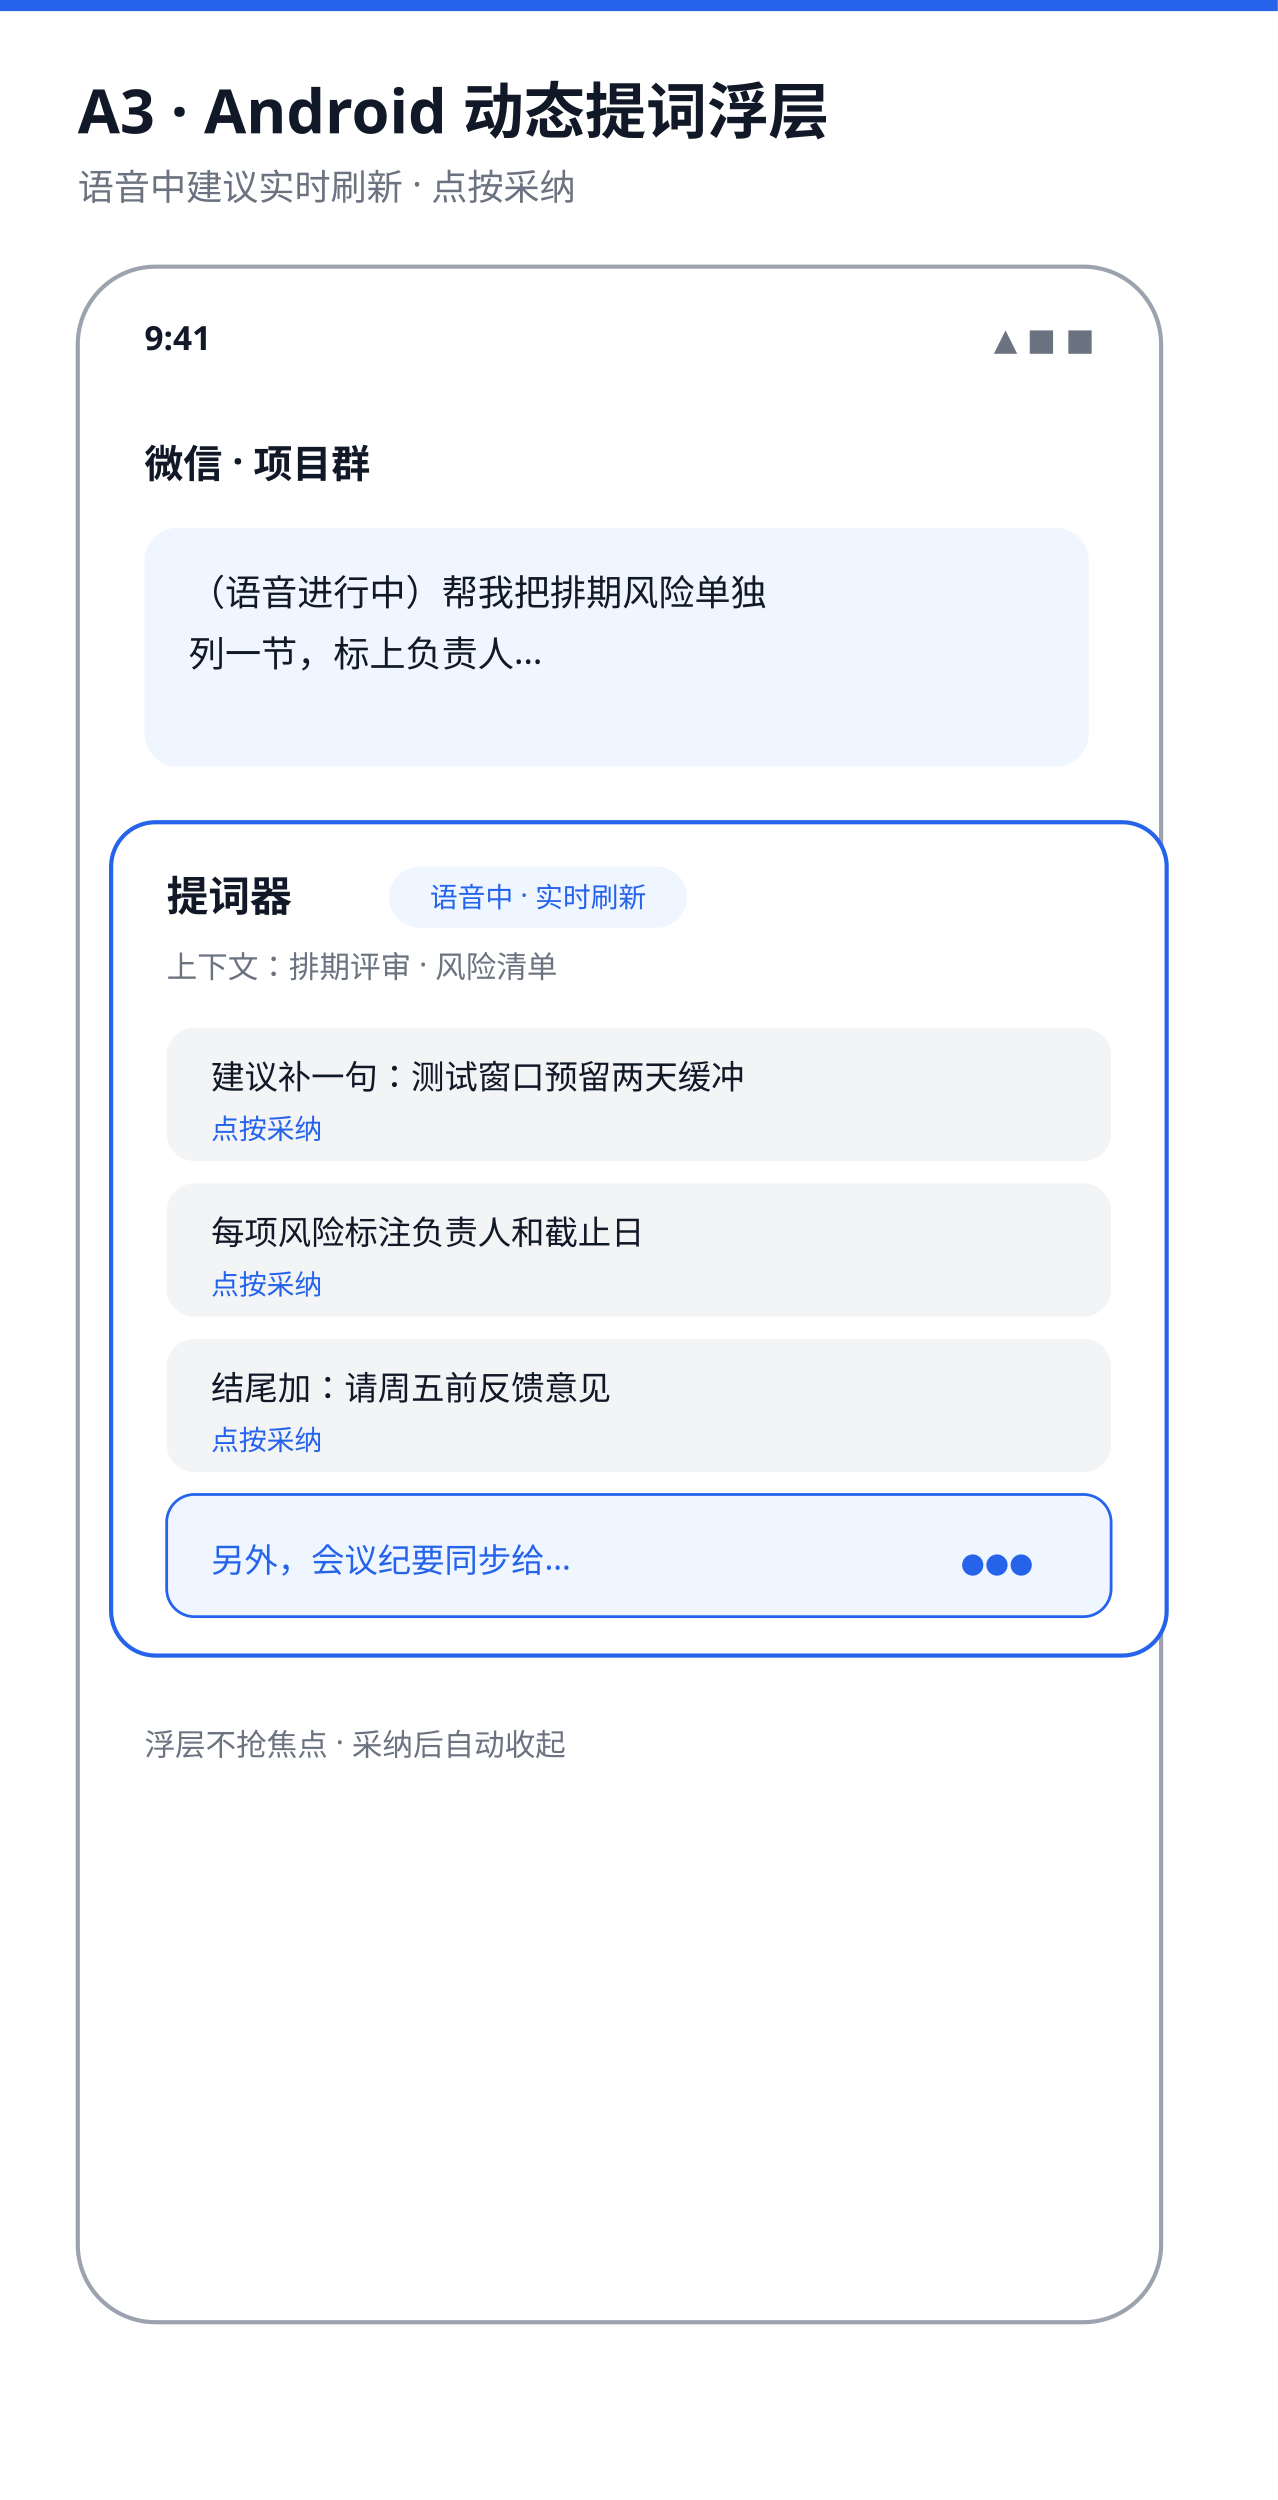
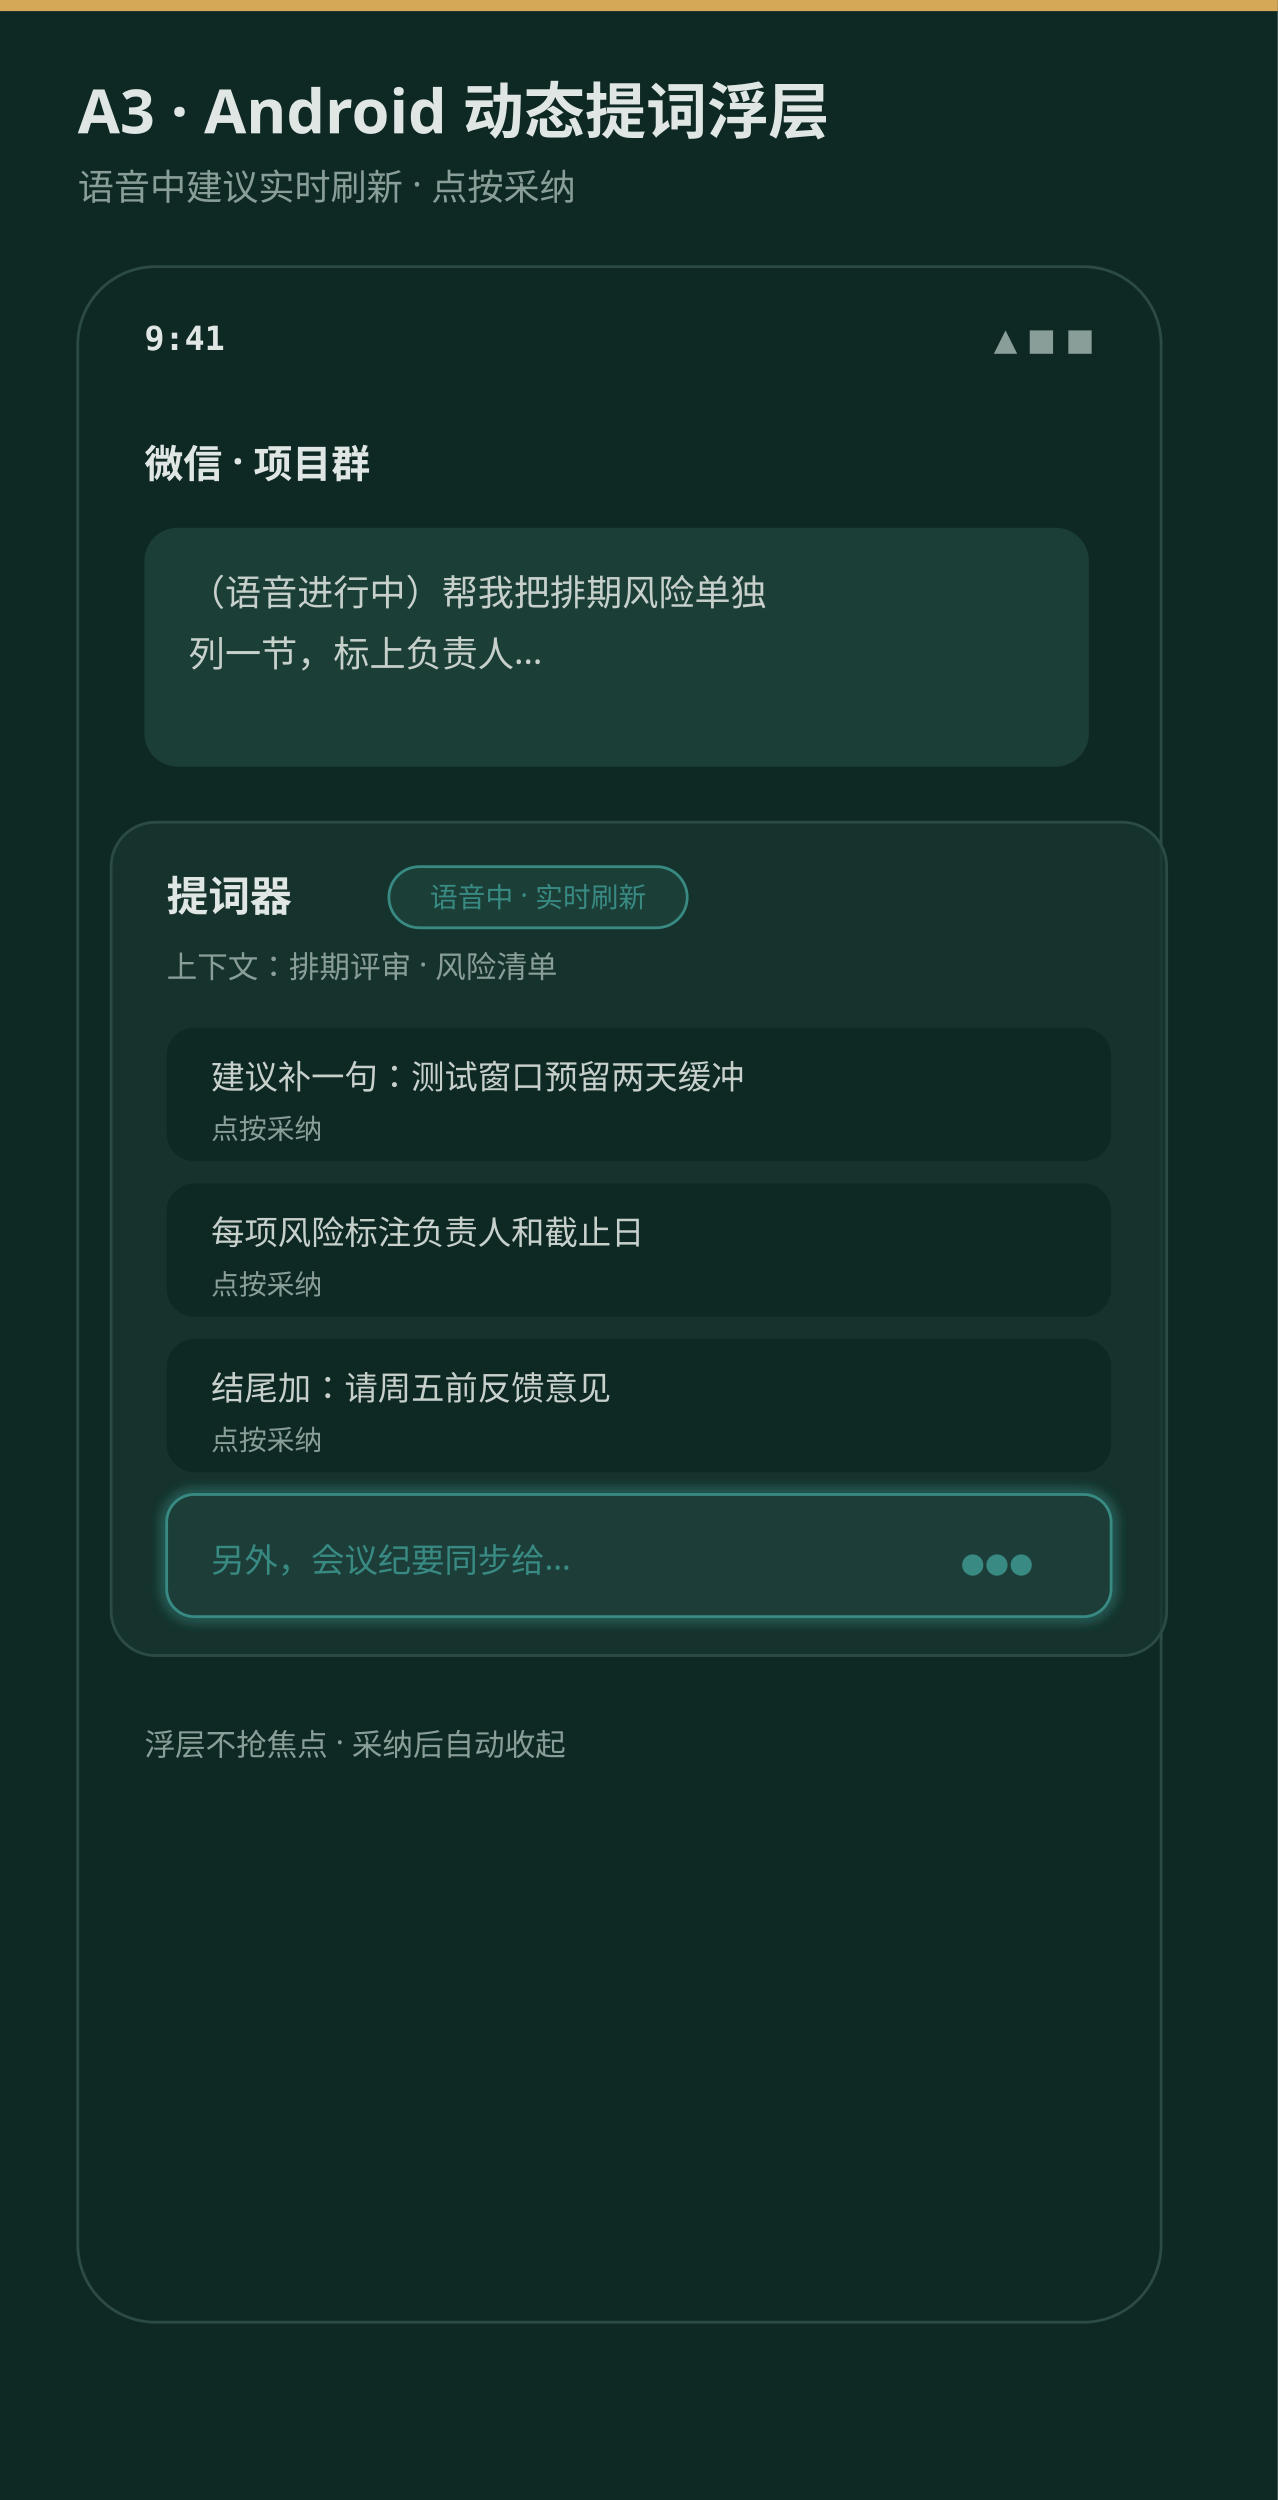
<svg xmlns="http://www.w3.org/2000/svg" width="460" height="900" viewBox="0 0 460 900">
-   <rect width="460" height="900" fill="#FFFFFF" />
-   <rect x="0" y="0" width="460" height="4" rx="0" fill="#2563EB" stroke="none" stroke-width="1" />
-   <text x="28" y="48" font-family="'PingFang SC','Hiragino Sans GB','Noto Sans SC',sans-serif" font-size="22" fill="#111827" font-weight="700" text-anchor="start">A3 · Android 动态提词浮层</text>
-   <text x="28" y="72" font-family="'PingFang SC','Hiragino Sans GB','Noto Sans SC',sans-serif" font-size="13" fill="#6B7280" font-weight="400" text-anchor="start">语音中建议实时刷新 · 点按采纳</text>
-   <rect x="28" y="96" width="390" height="740" rx="28" fill="#FFFFFF" stroke="#9CA3AF" stroke-width="1.5" />
+   <defs>
+     <filter id="glowGold" x="-60%" y="-60%" width="220%" height="220%">
+       <feGaussianBlur stdDeviation="2.5" result="b" />
+       <feMerge>
+         <feMergeNode in="b" />
+         <feMergeNode in="b" />
+         <feMergeNode in="SourceGraphic" />
+       </feMerge>
+     </filter>
+     <filter id="glowCyan" x="-60%" y="-60%" width="220%" height="220%">
+       <feGaussianBlur stdDeviation="2.5" result="b" />
+       <feMerge>
+         <feMergeNode in="b" />
+         <feMergeNode in="b" />
+         <feMergeNode in="SourceGraphic" />
+       </feMerge>
+     </filter>
+     <filter id="glowRed" x="-60%" y="-60%" width="220%" height="220%">
+       <feGaussianBlur stdDeviation="2.5" result="b" />
+       <feMerge>
+         <feMergeNode in="b" />
+         <feMergeNode in="b" />
+         <feMergeNode in="SourceGraphic" />
+       </feMerge>
+     </filter>
+     <pattern id="hudGrid" width="8" height="8" patternUnits="userSpaceOnUse">
+       <rect width="8" height="8" fill="#0E2924" />
+       <path d="M8 0H0V8" fill="none" stroke="#2B4B44" stroke-width="0.5" opacity="0.6" />
+     </pattern>
+   </defs>
+   <rect width="460" height="900" fill="#0E2924" />
+   <rect x="0" y="0" width="460" height="4" rx="0" fill="#D4A857" stroke="none" stroke-width="1" />
+   <text x="28" y="48" font-family="'PingFang SC','Hiragino Sans GB','Noto Sans SC',sans-serif" font-size="22" fill="#E0E6E4" font-weight="700" text-anchor="start">A3 · Android 动态提词浮层</text>
+   <text x="28" y="72" font-family="'PingFang SC','Hiragino Sans GB','Noto Sans SC',sans-serif" font-size="13" fill="#8A9E99" font-weight="400" text-anchor="start">语音中建议实时刷新 · 点按采纳</text>
+   <rect x="28" y="96" width="390" height="740" rx="28" fill="#0E2924" stroke="#2B4B44" stroke-width="1" />
  <rect x="28" y="96" width="390" height="740" rx="28" fill="none" stroke="none" stroke-width="1" />
-   <text x="52" y="126" font-family="'PingFang SC','Hiragino Sans GB','Noto Sans SC',sans-serif" font-size="12" fill="#111827" font-weight="600" text-anchor="start">9:41</text>
-   <text x="394" y="126" font-family="'PingFang SC','Hiragino Sans GB','Noto Sans SC',sans-serif" font-size="11" fill="#6B7280" font-weight="400" text-anchor="end">▲ ■ ■</text>
-   <text x="52" y="172" font-family="'PingFang SC','Hiragino Sans GB','Noto Sans SC',sans-serif" font-size="14" fill="#111827" font-weight="600" text-anchor="start">微信 · 项目群</text>
-   <rect x="52" y="190" width="340" height="86" rx="12" fill="#EFF6FF" stroke="none" stroke-width="1" />
-   <text x="68" y="218" font-family="'PingFang SC','Hiragino Sans GB','Noto Sans SC',sans-serif" font-size="13" fill="#111827" font-weight="400" text-anchor="start">（语音进行中）帮我把排期风险单独</text>
-   <text x="68" y="240" font-family="'PingFang SC','Hiragino Sans GB','Noto Sans SC',sans-serif" font-size="13" fill="#111827" font-weight="400" text-anchor="start">列一节，标上负责人…</text>
-   <rect x="40" y="296" width="380" height="300" rx="16" fill="#FFFFFF" stroke="#2563EB" stroke-width="1.5" />
-   <text x="60" y="328" font-family="'PingFang SC','Hiragino Sans GB','Noto Sans SC',sans-serif" font-size="15" fill="#111827" font-weight="700" text-anchor="start">提词器</text>
-   <rect x="140" y="312" width="107.4" height="22" rx="11.0" fill="#EFF6FF" stroke="none" stroke-width="1" />
-   <text x="193.7" y="326.6" font-family="'PingFang SC','Hiragino Sans GB','Noto Sans SC',sans-serif" font-size="10" fill="#2563EB" font-weight="500" text-anchor="middle">语音中 · 实时刷新</text>
-   <text x="60" y="352" font-family="'PingFang SC','Hiragino Sans GB','Noto Sans SC',sans-serif" font-size="11" fill="#6B7280" font-weight="400" text-anchor="start">上下文：排期评审 · 风险清单</text>
-   <rect x="60" y="370" width="340" height="48" rx="10" fill="#F3F4F6" stroke="none" stroke-width="1" />
-   <text x="76" y="392" font-family="'PingFang SC','Hiragino Sans GB','Noto Sans SC',sans-serif" font-size="12" fill="#111827" font-weight="400" text-anchor="start">建议补一句：测试窗口预留两天缓冲</text>
-   <text x="76" y="410" font-family="'PingFang SC','Hiragino Sans GB','Noto Sans SC',sans-serif" font-size="10" fill="#2563EB" font-weight="500" text-anchor="start">点按采纳</text>
-   <rect x="60" y="426" width="340" height="48" rx="10" fill="#F3F4F6" stroke="none" stroke-width="1" />
-   <text x="76" y="448" font-family="'PingFang SC','Hiragino Sans GB','Noto Sans SC',sans-serif" font-size="12" fill="#111827" font-weight="400" text-anchor="start">每项风险标注负责人和截止日</text>
-   <text x="76" y="466" font-family="'PingFang SC','Hiragino Sans GB','Noto Sans SC',sans-serif" font-size="10" fill="#2563EB" font-weight="500" text-anchor="start">点按采纳</text>
-   <rect x="60" y="482" width="340" height="48" rx="10" fill="#F3F4F6" stroke="none" stroke-width="1" />
-   <text x="76" y="504" font-family="'PingFang SC','Hiragino Sans GB','Noto Sans SC',sans-serif" font-size="12" fill="#111827" font-weight="400" text-anchor="start">结尾加：请周五前反馈意见</text>
-   <text x="76" y="522" font-family="'PingFang SC','Hiragino Sans GB','Noto Sans SC',sans-serif" font-size="10" fill="#2563EB" font-weight="500" text-anchor="start">点按采纳</text>
-   <rect x="60" y="538" width="340" height="44" rx="10" fill="#EFF6FF" stroke="#2563EB" stroke-width="1" />
-   <text x="76" y="566" font-family="'PingFang SC','Hiragino Sans GB','Noto Sans SC',sans-serif" font-size="12" fill="#2563EB" font-weight="400" text-anchor="start">另外，会议纪要同步给…</text>
-   <text x="372" y="566" font-family="'PingFang SC','Hiragino Sans GB','Noto Sans SC',sans-serif" font-size="10" fill="#2563EB" font-weight="500" text-anchor="end">●●●</text>
-   <text x="52" y="632" font-family="'PingFang SC','Hiragino Sans GB','Noto Sans SC',sans-serif" font-size="11" fill="#6B7280" font-weight="400" text-anchor="start">浮层不抢焦点 · 采纳后自动收起</text>
+   <text x="52" y="126" font-family="'SF Mono','JetBrains Mono','Menlo',monospace" font-size="12" fill="#E0E6E4" font-weight="600" text-anchor="start">9:41</text>
+   <text x="394" y="126" font-family="'PingFang SC','Hiragino Sans GB','Noto Sans SC',sans-serif" font-size="11" fill="#8A9E99" font-weight="400" text-anchor="end">▲ ■ ■</text>
+   <text x="52" y="172" font-family="'PingFang SC','Hiragino Sans GB','Noto Sans SC',sans-serif" font-size="14" fill="#E0E6E4" font-weight="600" text-anchor="start">微信 · 项目群</text>
+   <rect x="52" y="190" width="340" height="86" rx="12" fill="#1B3E37" stroke="none" stroke-width="1" />
+   <text x="68" y="218" font-family="'PingFang SC','Hiragino Sans GB','Noto Sans SC',sans-serif" font-size="13" fill="#C8D0CC" font-weight="400" text-anchor="start">（语音进行中）帮我把排期风险单独</text>
+   <text x="68" y="240" font-family="'PingFang SC','Hiragino Sans GB','Noto Sans SC',sans-serif" font-size="13" fill="#C8D0CC" font-weight="400" text-anchor="start">列一节，标上负责人…</text>
+   <rect x="40" y="296" width="380" height="300" rx="16" fill="#18352F" stroke="#2B4B44" stroke-width="1" fill-opacity="0.8" />
+   <text x="60" y="328" font-family="'PingFang SC','Hiragino Sans GB','Noto Sans SC',sans-serif" font-size="15" fill="#E0E6E4" font-weight="700" text-anchor="start">提词器</text>
+   <rect x="140" y="312" width="107.4" height="22" rx="11.0" fill="#1B3E37" stroke="#388A83" stroke-width="1" />
+   <text x="193.7" y="326.6" font-family="'PingFang SC','Hiragino Sans GB','Noto Sans SC',sans-serif" font-size="10" fill="#388A83" font-weight="500" text-anchor="middle">语音中 · 实时刷新</text>
+   <text x="60" y="352" font-family="'PingFang SC','Hiragino Sans GB','Noto Sans SC',sans-serif" font-size="11" fill="#8A9E99" font-weight="400" text-anchor="start">上下文：排期评审 · 风险清单</text>
+   <rect x="60" y="370" width="340" height="48" rx="10" fill="#0E2924" stroke="none" stroke-width="1" />
+   <text x="76" y="392" font-family="'PingFang SC','Hiragino Sans GB','Noto Sans SC',sans-serif" font-size="12" fill="#C8D0CC" font-weight="400" text-anchor="start">建议补一句：测试窗口预留两天缓冲</text>
+   <text x="76" y="410" font-family="'PingFang SC','Hiragino Sans GB','Noto Sans SC',sans-serif" font-size="10" fill="#8A9E99" font-weight="500" text-anchor="start">点按采纳</text>
+   <rect x="60" y="426" width="340" height="48" rx="10" fill="#0E2924" stroke="none" stroke-width="1" />
+   <text x="76" y="448" font-family="'PingFang SC','Hiragino Sans GB','Noto Sans SC',sans-serif" font-size="12" fill="#C8D0CC" font-weight="400" text-anchor="start">每项风险标注负责人和截止日</text>
+   <text x="76" y="466" font-family="'PingFang SC','Hiragino Sans GB','Noto Sans SC',sans-serif" font-size="10" fill="#8A9E99" font-weight="500" text-anchor="start">点按采纳</text>
+   <rect x="60" y="482" width="340" height="48" rx="10" fill="#0E2924" stroke="none" stroke-width="1" />
+   <text x="76" y="504" font-family="'PingFang SC','Hiragino Sans GB','Noto Sans SC',sans-serif" font-size="12" fill="#C8D0CC" font-weight="400" text-anchor="start">结尾加：请周五前反馈意见</text>
+   <text x="76" y="522" font-family="'PingFang SC','Hiragino Sans GB','Noto Sans SC',sans-serif" font-size="10" fill="#8A9E99" font-weight="500" text-anchor="start">点按采纳</text>
+   <rect x="60" y="538" width="340" height="44" rx="10" fill="#1B3E37" stroke="#388A83" stroke-width="1" filter="url(#glowCyan)" />
+   <text x="76" y="566" font-family="'PingFang SC','Hiragino Sans GB','Noto Sans SC',sans-serif" font-size="12" fill="#388A83" font-weight="400" text-anchor="start">另外，会议纪要同步给…</text>
+   <text x="372" y="566" font-family="'PingFang SC','Hiragino Sans GB','Noto Sans SC',sans-serif" font-size="10" fill="#388A83" font-weight="500" text-anchor="end">●●●</text>
+   <text x="52" y="632" font-family="'PingFang SC','Hiragino Sans GB','Noto Sans SC',sans-serif" font-size="11" fill="#8A9E99" font-weight="400" text-anchor="start">浮层不抢焦点 · 采纳后自动收起</text>
</svg>
